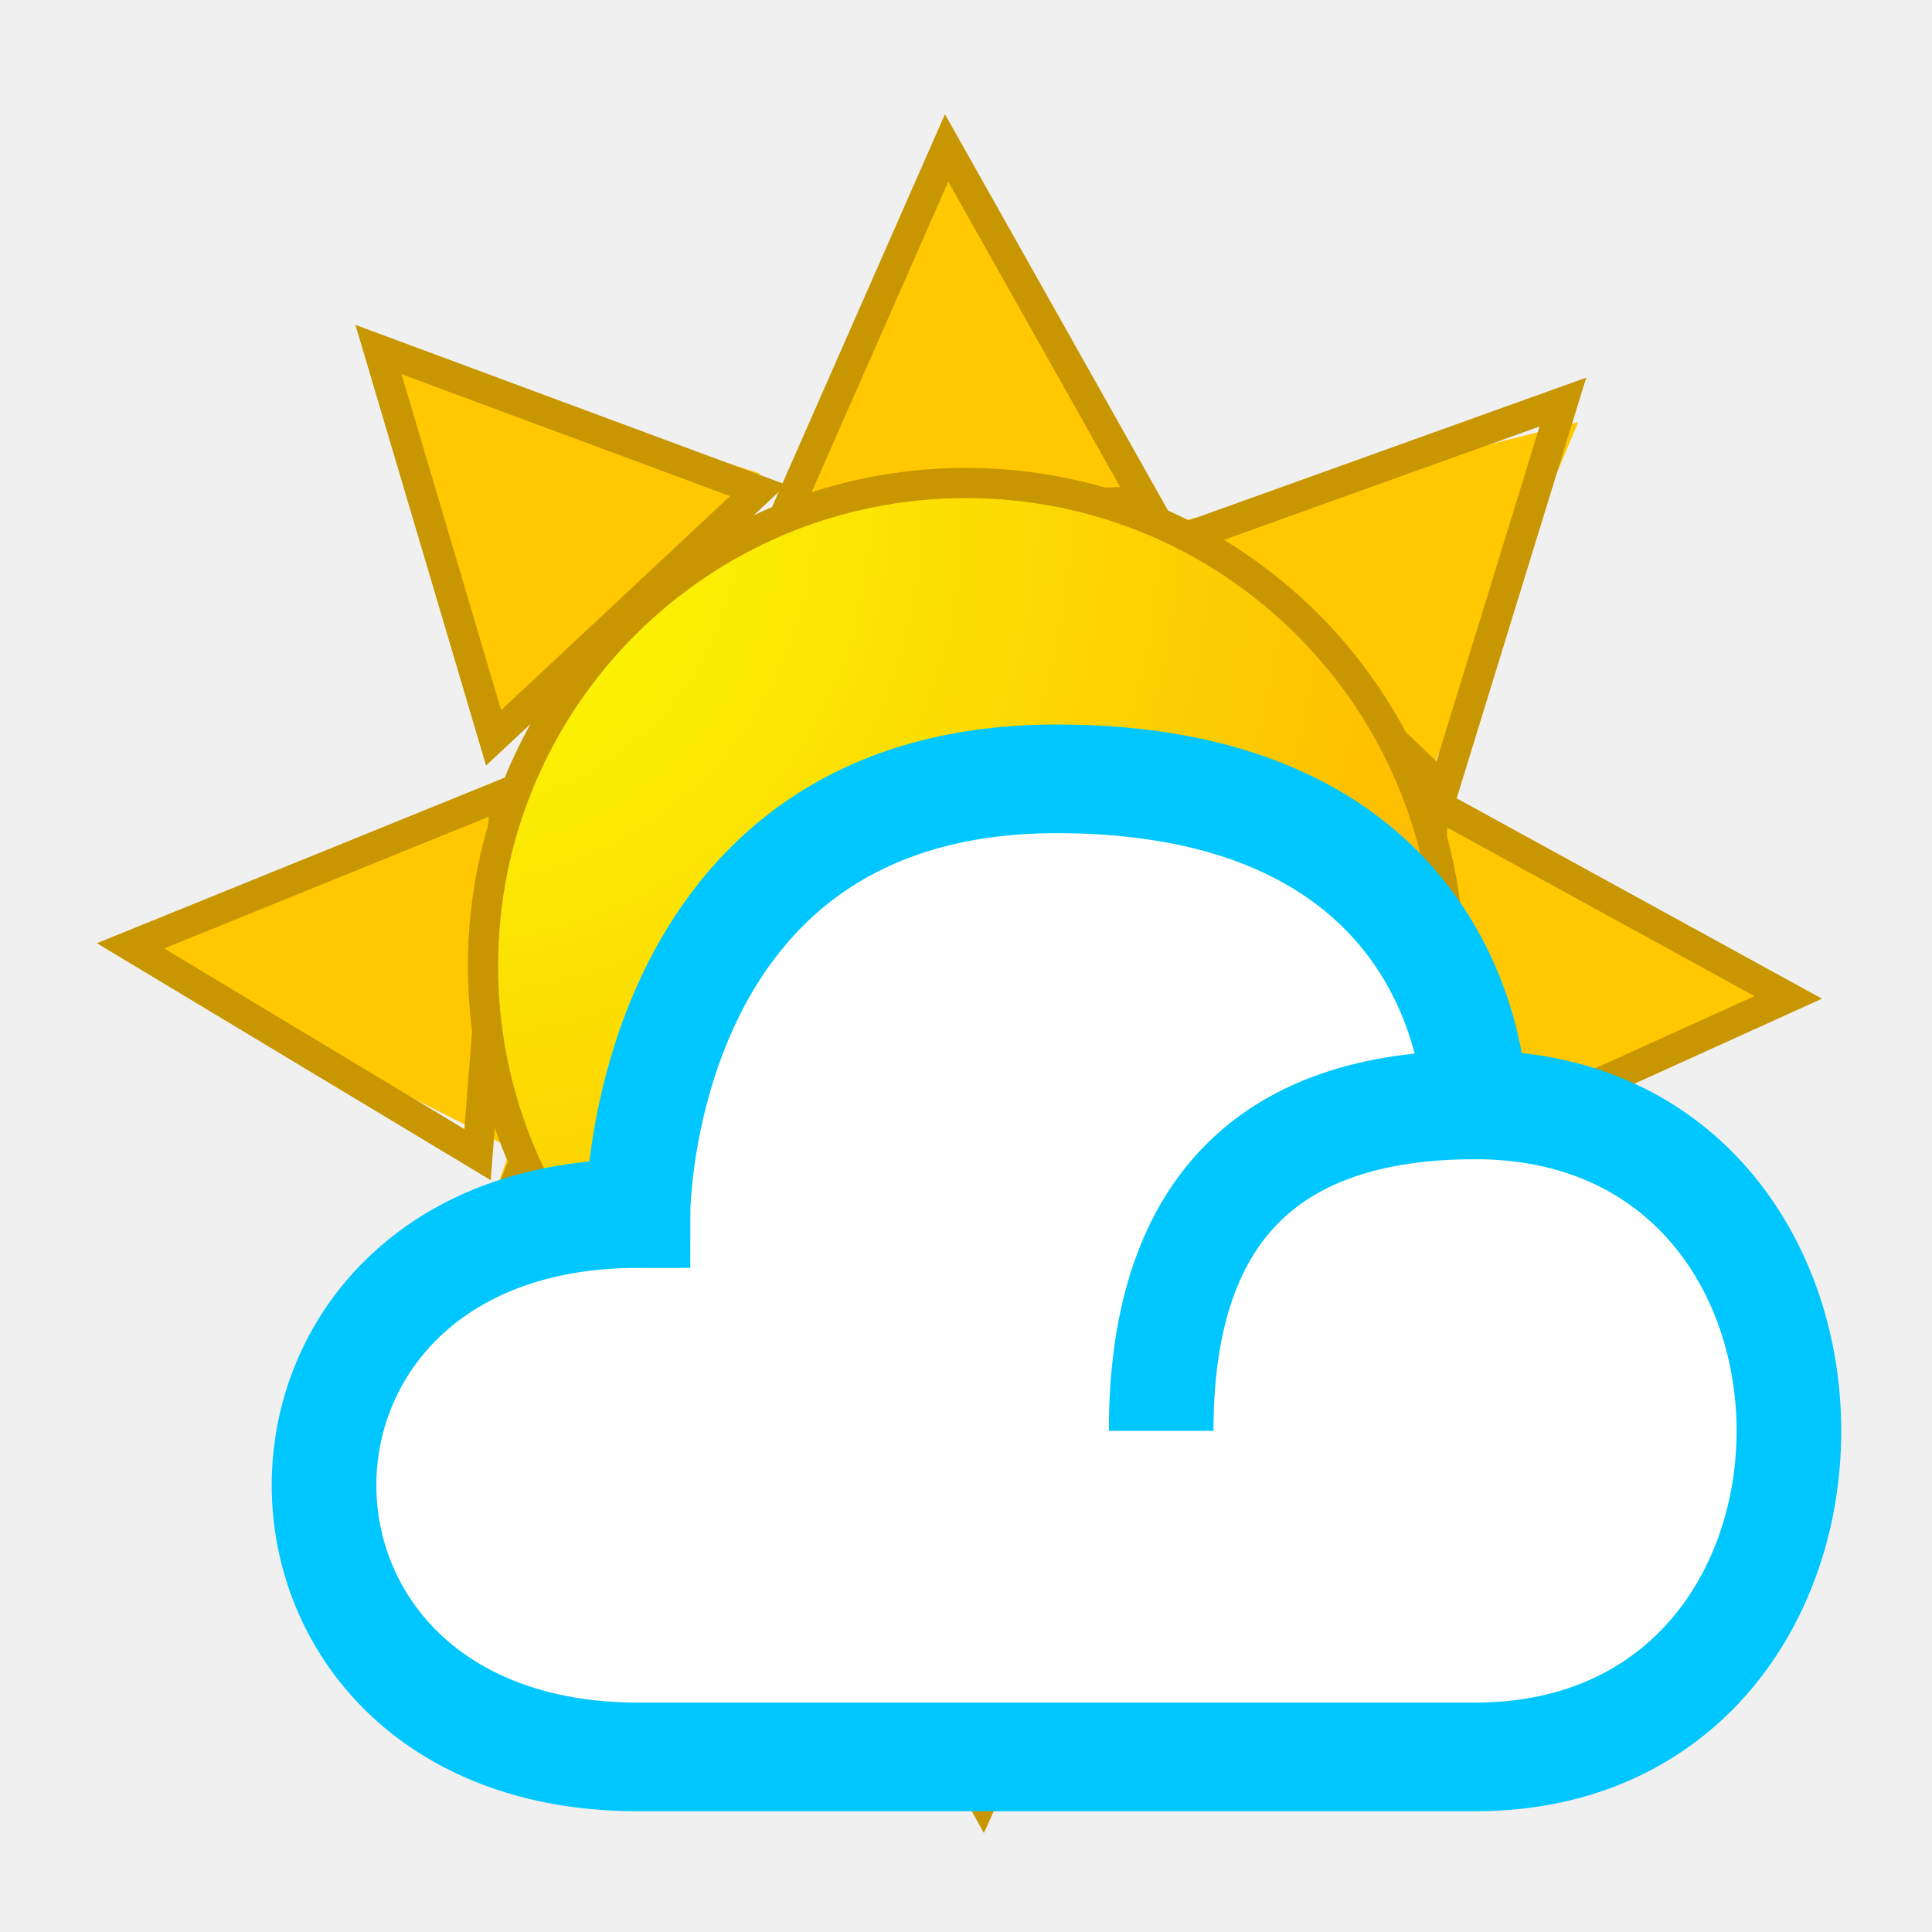
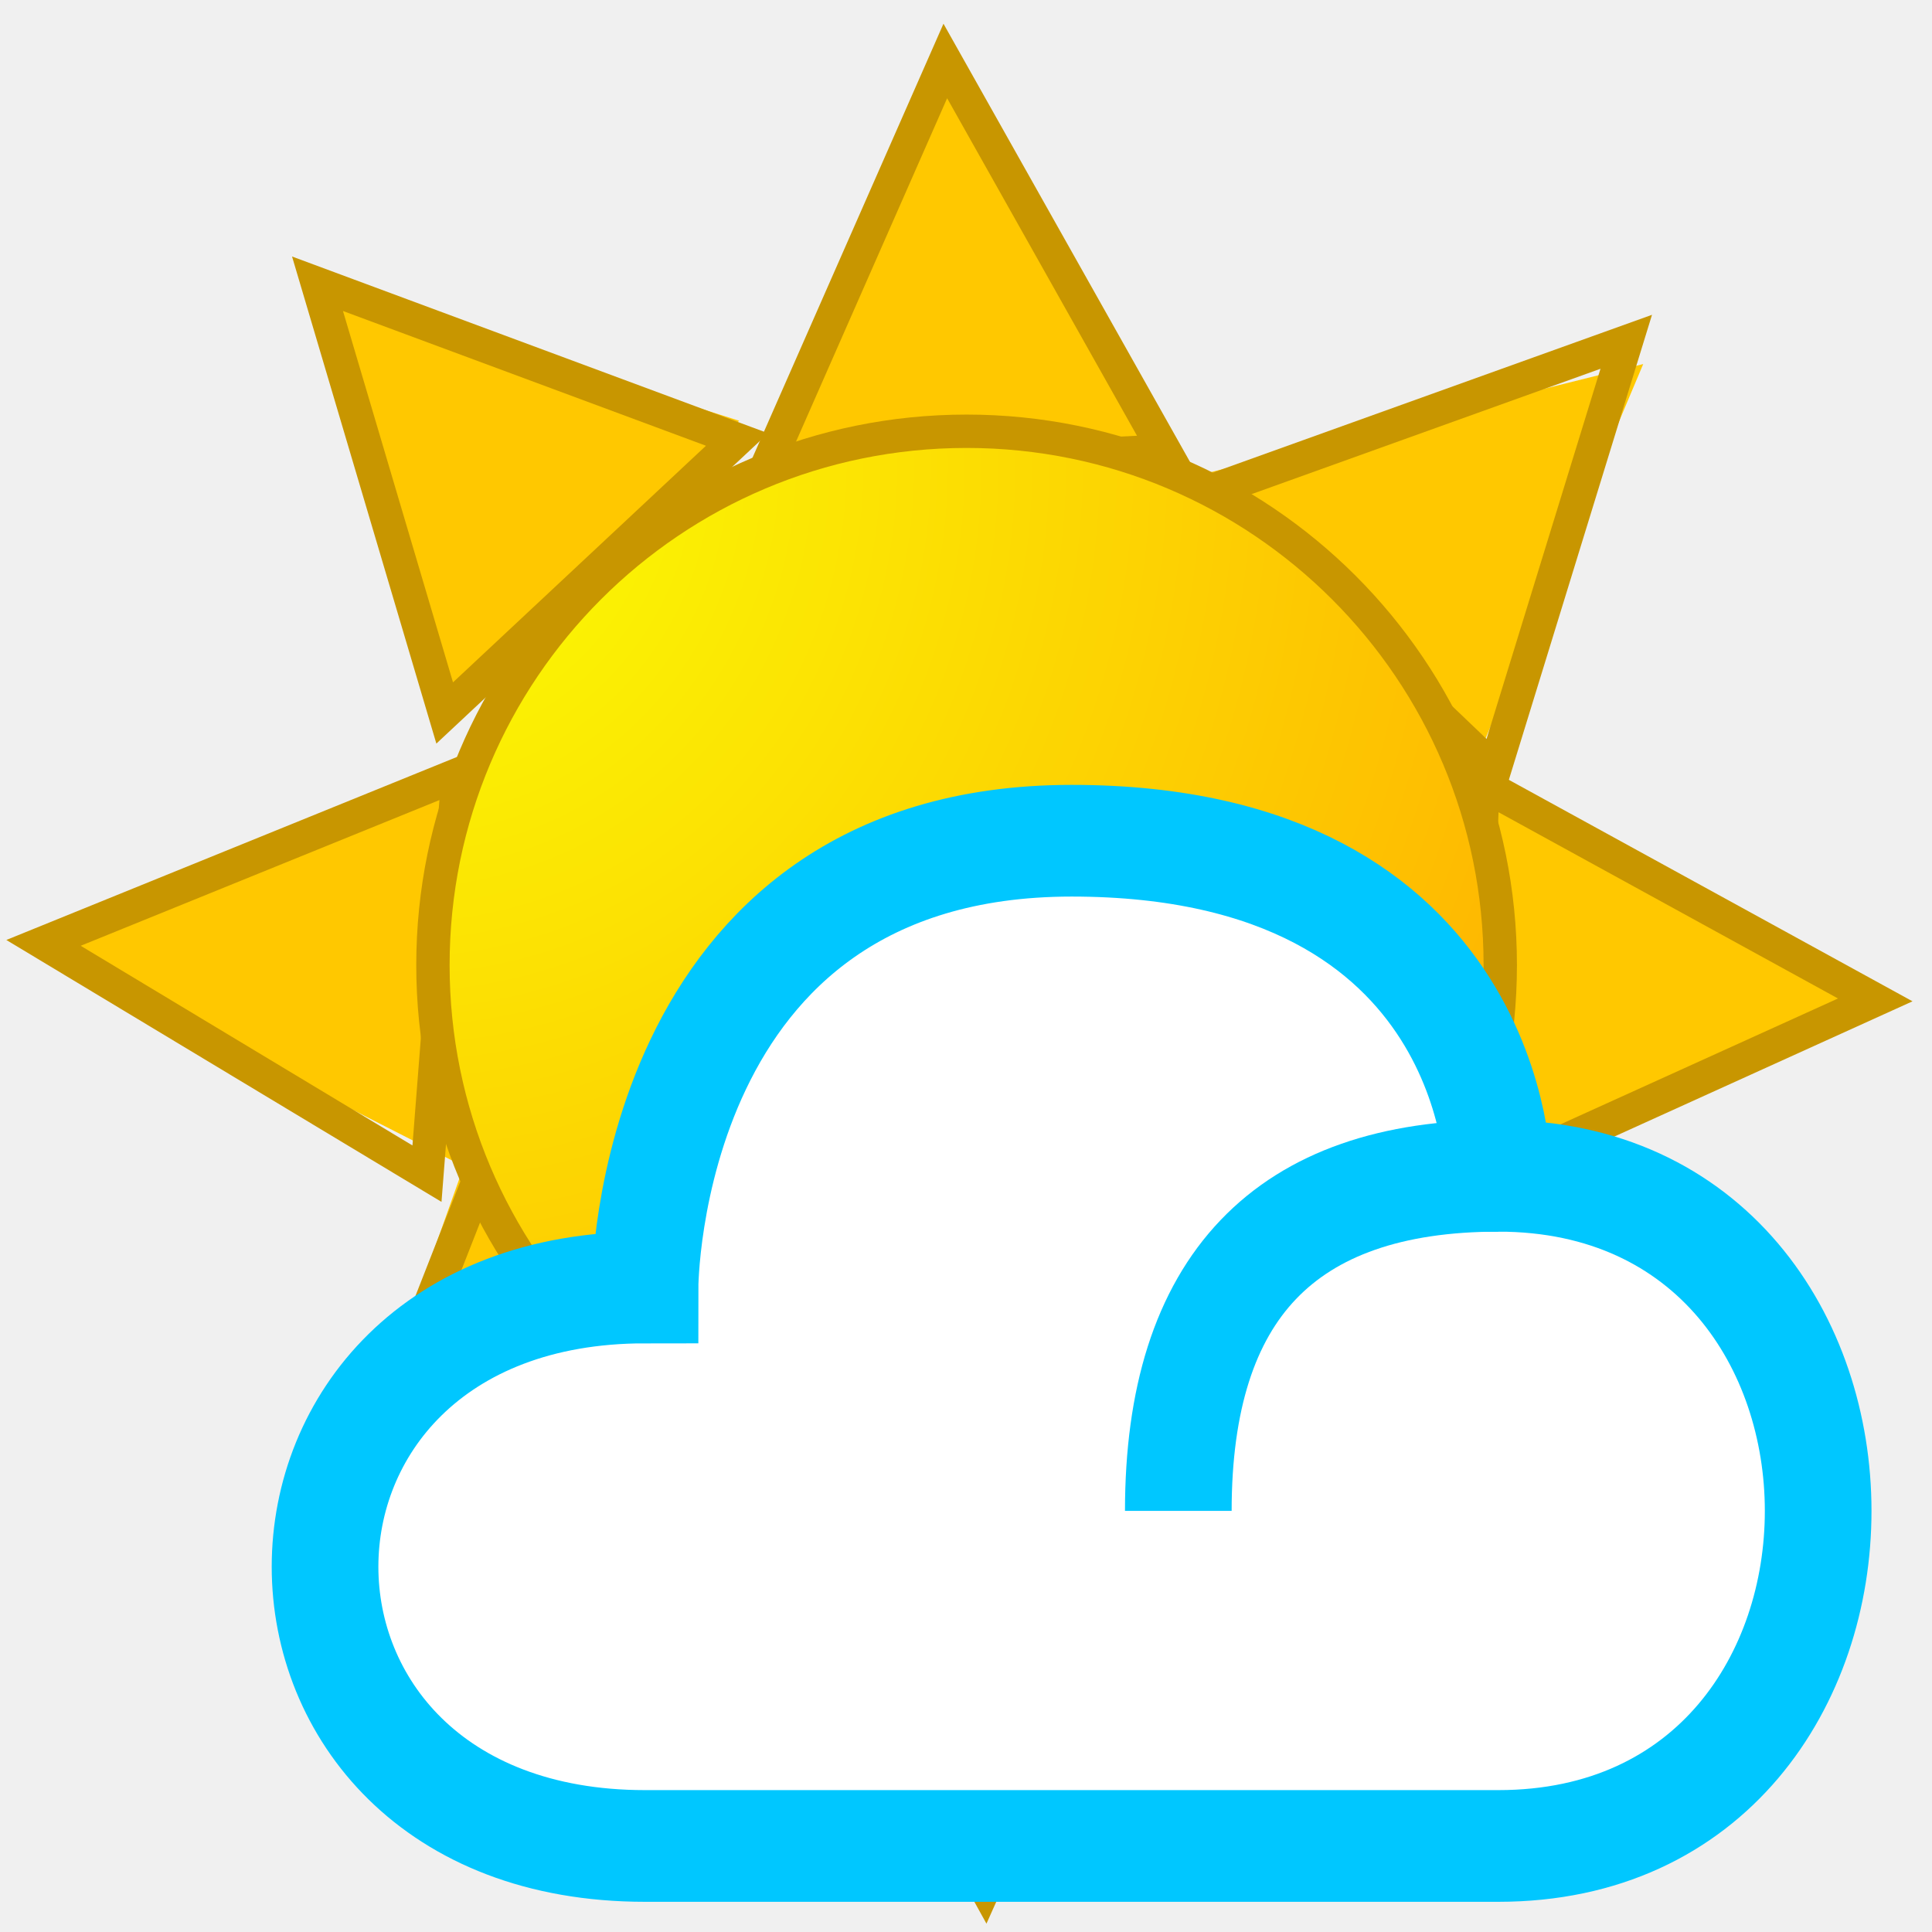
<svg xmlns="http://www.w3.org/2000/svg" version="1.1" width="64" height="64" color-interpolation="linearRGB">
  <g>
-     <path style="fill:#ffc800" d="M14 16L20 4L26 16H14z" transform="matrix(0.0076,-0.9999,0.9999,0.0076,0.5045,51.7486)" />
-     <path style="fill:none; stroke:#c89600; stroke-width:1" d="M14 16L20 4L26 16H14z" transform="matrix(0.0779,-0.9969,0.9969,0.0779,-1.2214,50.9587)" />
-     <path style="fill:#ffc800" d="M14 16L20 4L26 16H14z" transform="matrix(-0.7586,0.6514,-0.6514,-0.7586,67.3324,42.8825)" />
-     <path style="fill:none; stroke:#c89600; stroke-width:1" d="M14 16L20 4L26 16H14z" transform="matrix(-0.8026,0.5964,-0.5964,-0.8026,67.8714,44.7026)" />
-     <path style="fill:#ffc800" d="M14 16L20 4L26 16H14z" transform="matrix(-0.6928,-0.721,0.721,-0.6928,23.2786,68.2039)" />
-     <path style="fill:none; stroke:#c89600; stroke-width:1" d="M14 16L20 4L26 16H14z" transform="matrix(-0.6692,-0.743,0.743,-0.6692,22.8806,68.4789)" />
-     <path style="fill:#ffc800" d="M14 16L20 4L26 16H14z" transform="matrix(0.6506,0.7593,-0.7593,0.6506,42.3071,-3.8036)" />
-     <path style="fill:none; stroke:#c89600; stroke-width:1" d="M14 16L20 4L26 16H14z" transform="matrix(0.7232,0.6906,-0.6906,0.7232,40.0714,-3.3857)" />
-     <path style="fill:#ffc800" d="M14 16L20 4L26 16H14z" transform="matrix(0.6955,-0.7185,0.7185,0.6955,-4.4011,23.2374)" />
-     <path style="fill:none; stroke:#c89600; stroke-width:1" d="M14 16L20 4L26 16H14z" transform="matrix(0.7304,-0.6829,0.6829,0.7304,-4.8011,22.3154)" />
-     <path style="fill:#ffc800" d="M14 16L20 4L26 16H14z" transform="matrix(-0.0003,0.9999,-0.9999,-0.0003,63.7092,12.9198)" />
-     <path style="fill:none; stroke:#c89600; stroke-width:1" d="M14 16L20 4L26 16H14z" transform="matrix(-0.038,0.9992,-0.9992,-0.038,63.9946,13.2079)" />
-     <path style="fill:#ffc800" d="M14 16L20 4L26 16H14z" transform="matrix(0.9985,-0.0529,0.0529,0.9985,11.2793,2.3783)" />
-     <path style="fill:none; stroke:#c89600; stroke-width:1" d="M14 16L20 4L26 16H14z" transform="matrix(0.9987,-0.049,0.049,0.9987,11.1882,1.8858)" />
-     <path style="fill:#ffc800" d="M14 16L20 4L26 16H14z" transform="matrix(-0.999,0.0431,-0.0431,-0.999,52.8282,62.7533)" />
-     <path style="fill:none; stroke:#c89600; stroke-width:1" d="M14 16L20 4L26 16H14z" transform="matrix(-0.9991,0.0421,-0.0421,-0.9991,52.6962,62.7598)" />
+     <path style="fill:#ffc800" d="M14 16L20 4L26 16H14z" transform="matrix(0.0084,-1.1053,1.1049,0.0084,-2.7795,53.8028)" />
+     <path style="fill:none; stroke:#c89600; stroke-width:1" d="M14 16L20 4L26 16H14z" transform="matrix(0.0861,-1.102,1.1016,0.0861,-4.6868,52.9296)" />
+     <path style="fill:#ffc800" d="M14 16L20 4L26 16H14z" transform="matrix(-0.8383,0.7201,-0.7198,-0.8386,71.0651,44.0025)" />
+     <path style="fill:none; stroke:#c89600; stroke-width:1" d="M14 16L20 4L26 16H14z" transform="matrix(-0.8868,0.6593,-0.6591,-0.8871,71.6607,46.0144)" />
+     <path style="fill:#ffc800" d="M14 16L20 4L26 16H14z" transform="matrix(-0.7656,-0.797,0.7967,-0.7659,22.3857,71.992)" />
+     <path style="fill:none; stroke:#c89600; stroke-width:1" d="M14 16L20 4L26 16H14z" transform="matrix(-0.7395,-0.8213,0.821,-0.7397,21.9459,72.296)" />
+     <path style="fill:#ffc800" d="M14 16L20 4L26 16H14z" transform="matrix(0.7189,0.8393,-0.8391,0.7192,43.4121,-7.6032)" />
+     <path style="fill:none; stroke:#c89600; stroke-width:1" d="M14 16L20 4L26 16H14z" transform="matrix(0.7991,0.7633,-0.7631,0.7994,40.9418,-7.1413)" />
+     <path style="fill:#ffc800" d="M14 16L20 4L26 16H14z" transform="matrix(0.7685,-0.7942,0.7939,0.7687,-8.2003,22.2873)" />
+     <path style="fill:none; stroke:#c89600; stroke-width:1" d="M14 16L20 4L26 16H14z" transform="matrix(0.8071,-0.7549,0.7546,0.8074,-8.6423,21.2681)" />
+     <path style="fill:#ffc800" d="M14 16L20 4L26 16H14z" transform="matrix(-0.0003,1.1053,-1.1049,-0.0003,67.0615,10.8825)" />
+     <path style="fill:none; stroke:#c89600; stroke-width:1" d="M14 16L20 4L26 16H14z" transform="matrix(-0.042,1.1045,-1.1041,-0.042,67.3768,11.2009)" />
+     <path style="fill:#ffc800" d="M14 16L20 4L26 16H14z" transform="matrix(1.1034,-0.0585,0.0585,1.1038,9.1266,-0.7698)" />
+     <path style="fill:none; stroke:#c89600; stroke-width:1" d="M14 16L20 4L26 16H14z" transform="matrix(1.1036,-0.0541,0.0541,1.104,9.0259,-1.3141)" />
+     <path style="fill:#ffc800" d="M14 16L20 4L26 16H14z" transform="matrix(-1.1039,0.0476,-0.0476,-1.1043,55.0379,65.9671)" />
+     <path style="fill:none; stroke:#c89600; stroke-width:1" d="M14 16L20 4L26 16H14z" transform="matrix(-1.104,0.0466,-0.0466,-1.1043,54.8921,65.9743)" />
    <radialGradient id="gradient0" gradientUnits="userSpaceOnUse" cx="0" cy="0" r="64" gradientTransform="matrix(0.6718,0,0,0.6875,15,17)">
      <stop offset="0" stop-color="#faff04" />
      <stop offset="1" stop-color="#ffaa00" />
    </radialGradient>
-     <path style="fill:url(#gradient0)" d="M32 16C23.16 16 16 23.16 16 32C16 40.83 23.16 48 32 48C40.83 48 48 40.83 48 32C48 23.16 40.83 16 32 16z" />
-     <path style="fill:none; stroke:#c89600; stroke-width:1" d="M32 16C23.16 16 16 23.16 16 32C16 40.83 23.16 48 32 48C40.83 48 48 40.83 48 32C48 23.16 40.83 16 32 16z" />
-     <path style="fill:#ffffff" d="M16 50C0 50 -0 30 16 30C16 30 16 14 32 14C48 14 48 26 48 26C63.99 26 64 50 48 50C44 50 20 50 16 50z" transform="matrix(0.8666,0,0,0.9,7.2677,13.1999)" />
-     <path style="fill:none; stroke:#00c7ff; stroke-width:4" d="M16 50C0 50 -0 30 16 30C16 30 16 14 32 14C48 14 48 26 48 26C63.99 26 64 50 48 50C44 50 20 50 16 50z" transform="matrix(0.8666,0,0,0.9,7.2677,13.1999)" />
-     <path style="fill:none; stroke:#00c7ff; stroke-width:4" d="M48 26C40 26 36 30 36 38" transform="matrix(0.8666,0,0,0.9,7.2677,13.1999)" />
+     <path style="fill:url(#gradient0)" d="M32 16C23.16 16 16 23.16 16 32C16 40.83 23.16 48 32 48C40.83 48 48 40.83 48 32C48 23.16 40.83 16 32 16z" transform="matrix(1.1049,0,0,1.1053,-3.337,-3.3987)" />
+     <path style="fill:none; stroke:#c89600; stroke-width:1" d="M32 16C23.16 16 16 23.16 16 32C16 40.83 23.16 48 32 48C40.83 48 48 40.83 48 32C48 23.16 40.83 16 32 16z" transform="matrix(1.1049,0,0,1.1053,-3.337,-3.3987)" />
+     <path style="fill:#ffffff" d="M16 50C0 50 -0 30 16 30C16 30 16 14 32 14C48 14 48 26 48 26C63.99 26 64 50 48 50C44 50 20 50 16 50z" transform="matrix(0.8833,0,0,0.925,7.2343,14.8999)" />
+     <path style="fill:none; stroke:#00c7ff; stroke-width:4" d="M16 50C0 50 -0 30 16 30C16 30 16 14 32 14C48 14 48 26 48 26C63.99 26 64 50 48 50C44 50 20 50 16 50z" transform="matrix(0.8833,0,0,0.925,7.2343,14.8999)" />
+     <path style="fill:none; stroke:#00c7ff; stroke-width:4" d="M48 26C40 26 36 30 36 38" transform="matrix(0.8833,0,0,0.925,7.2343,14.8999)" />
  </g>
</svg>
